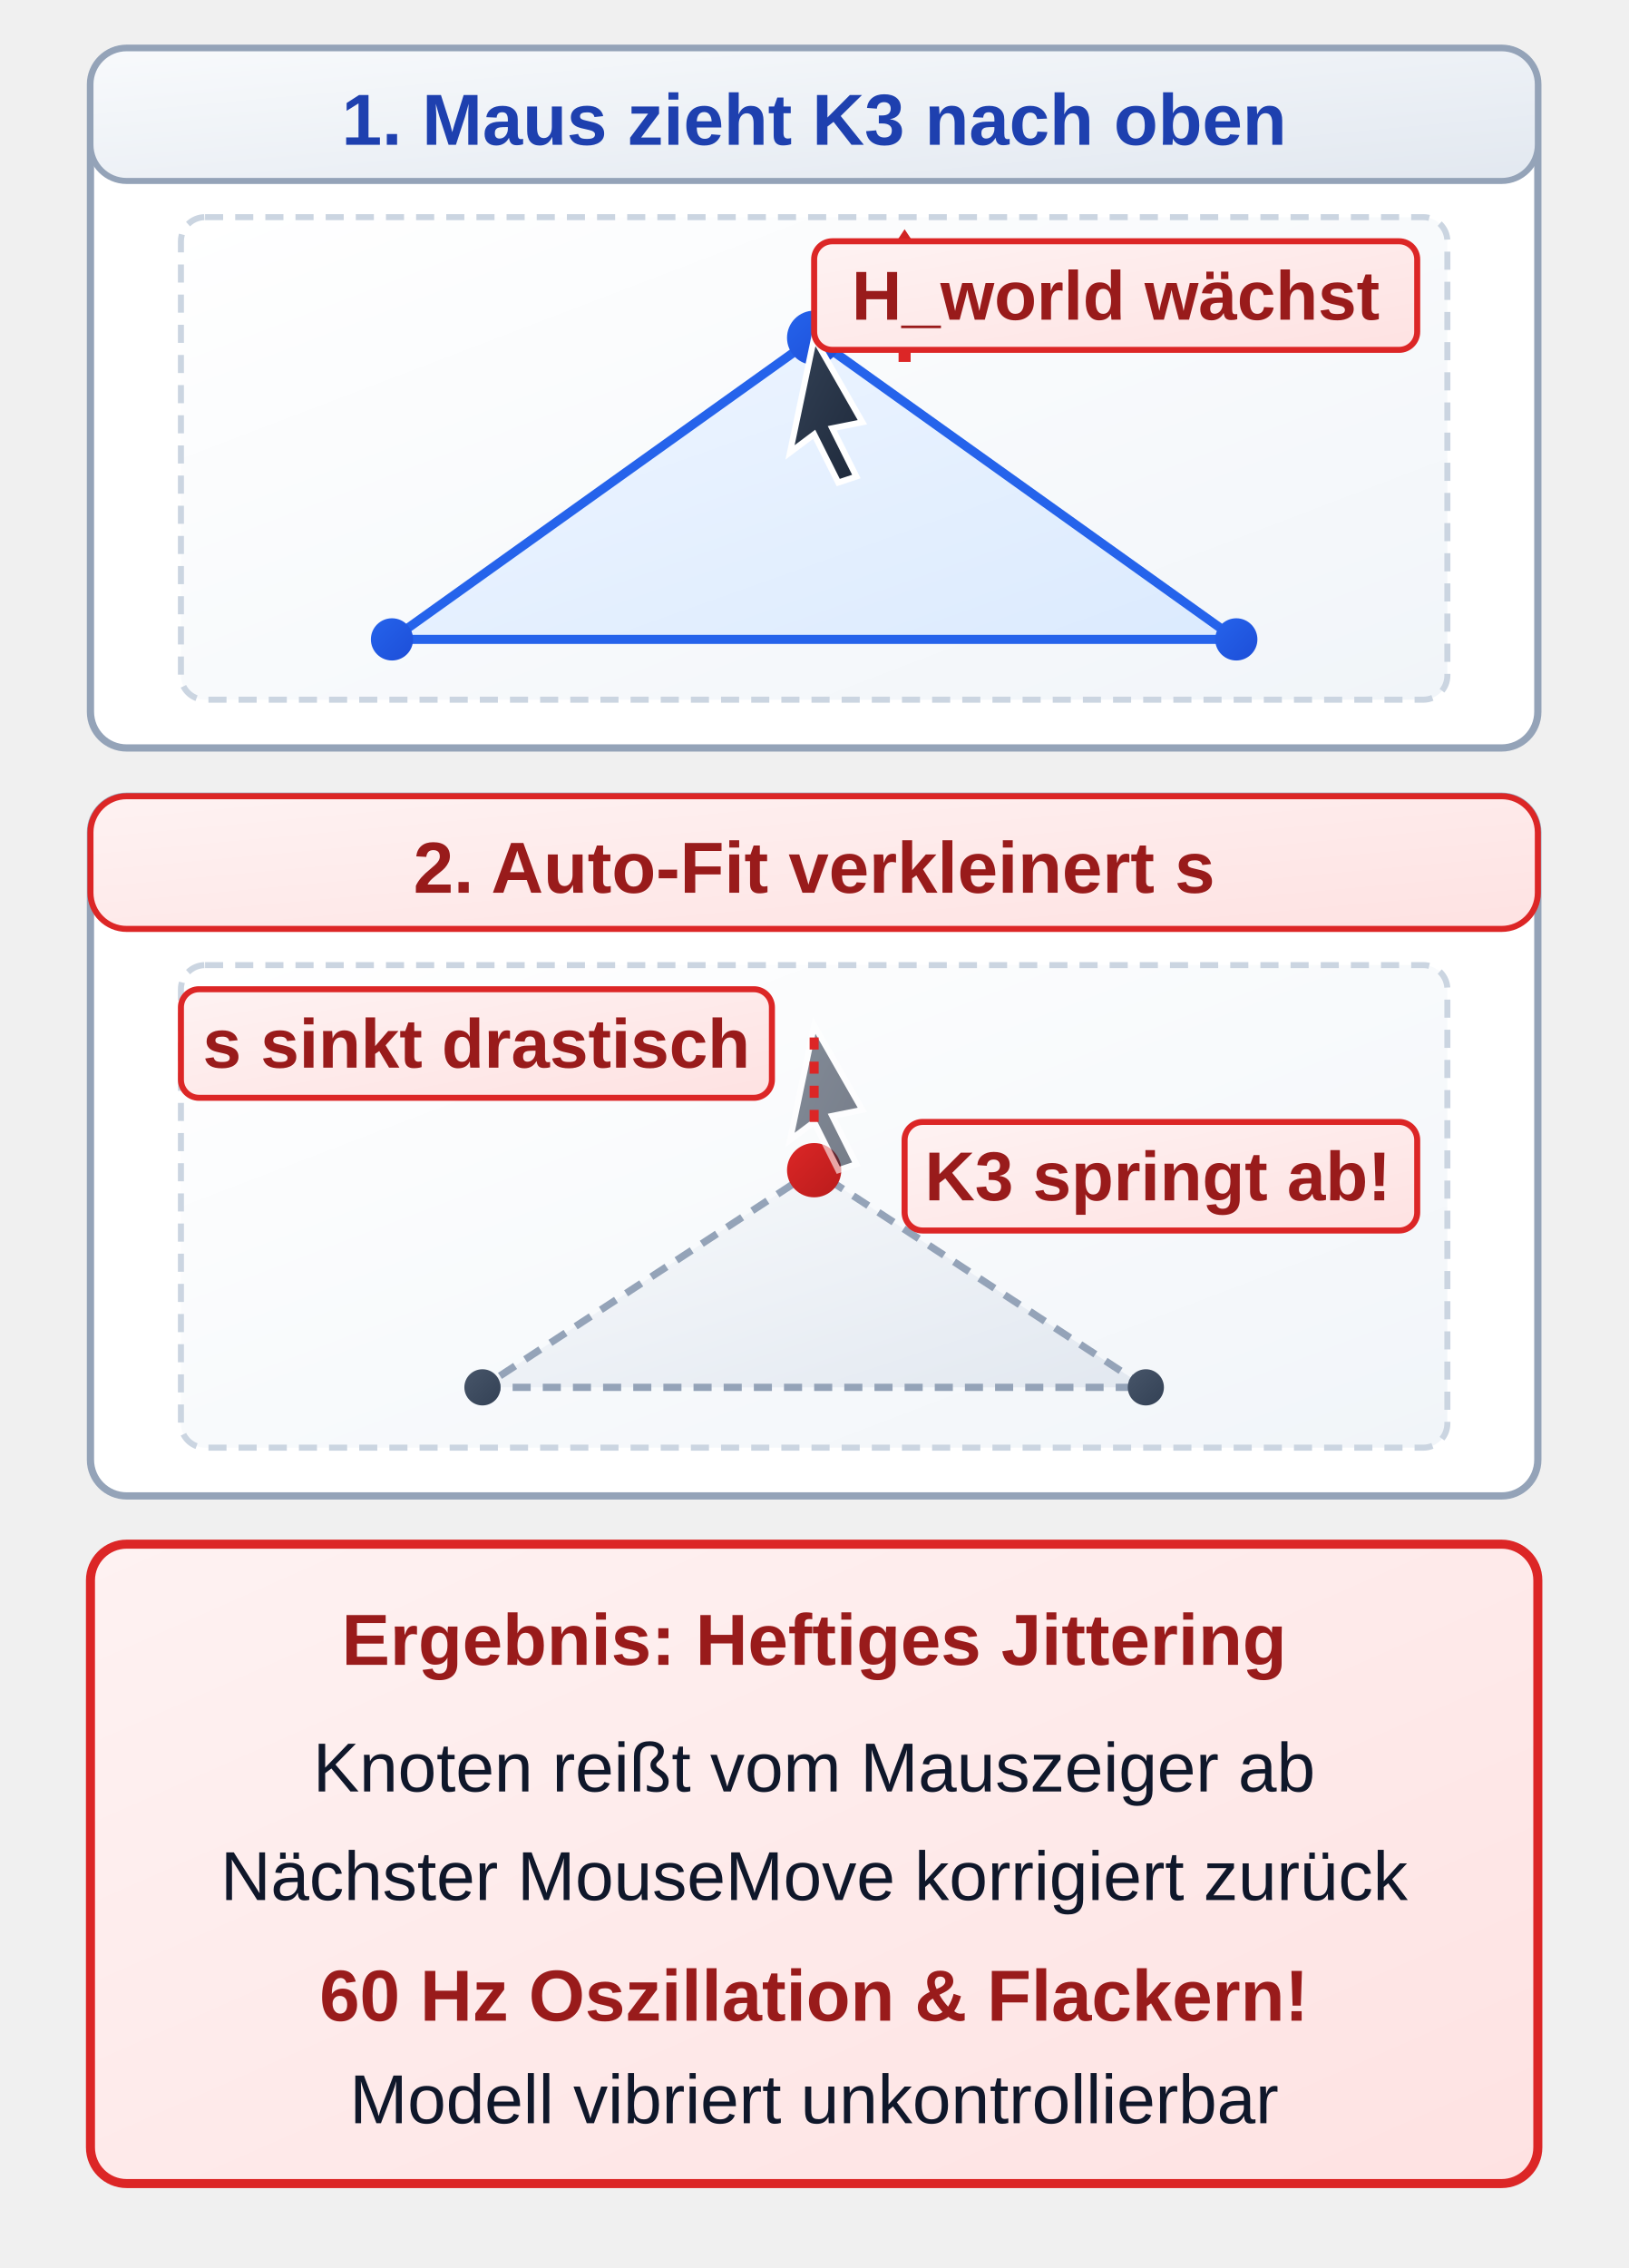
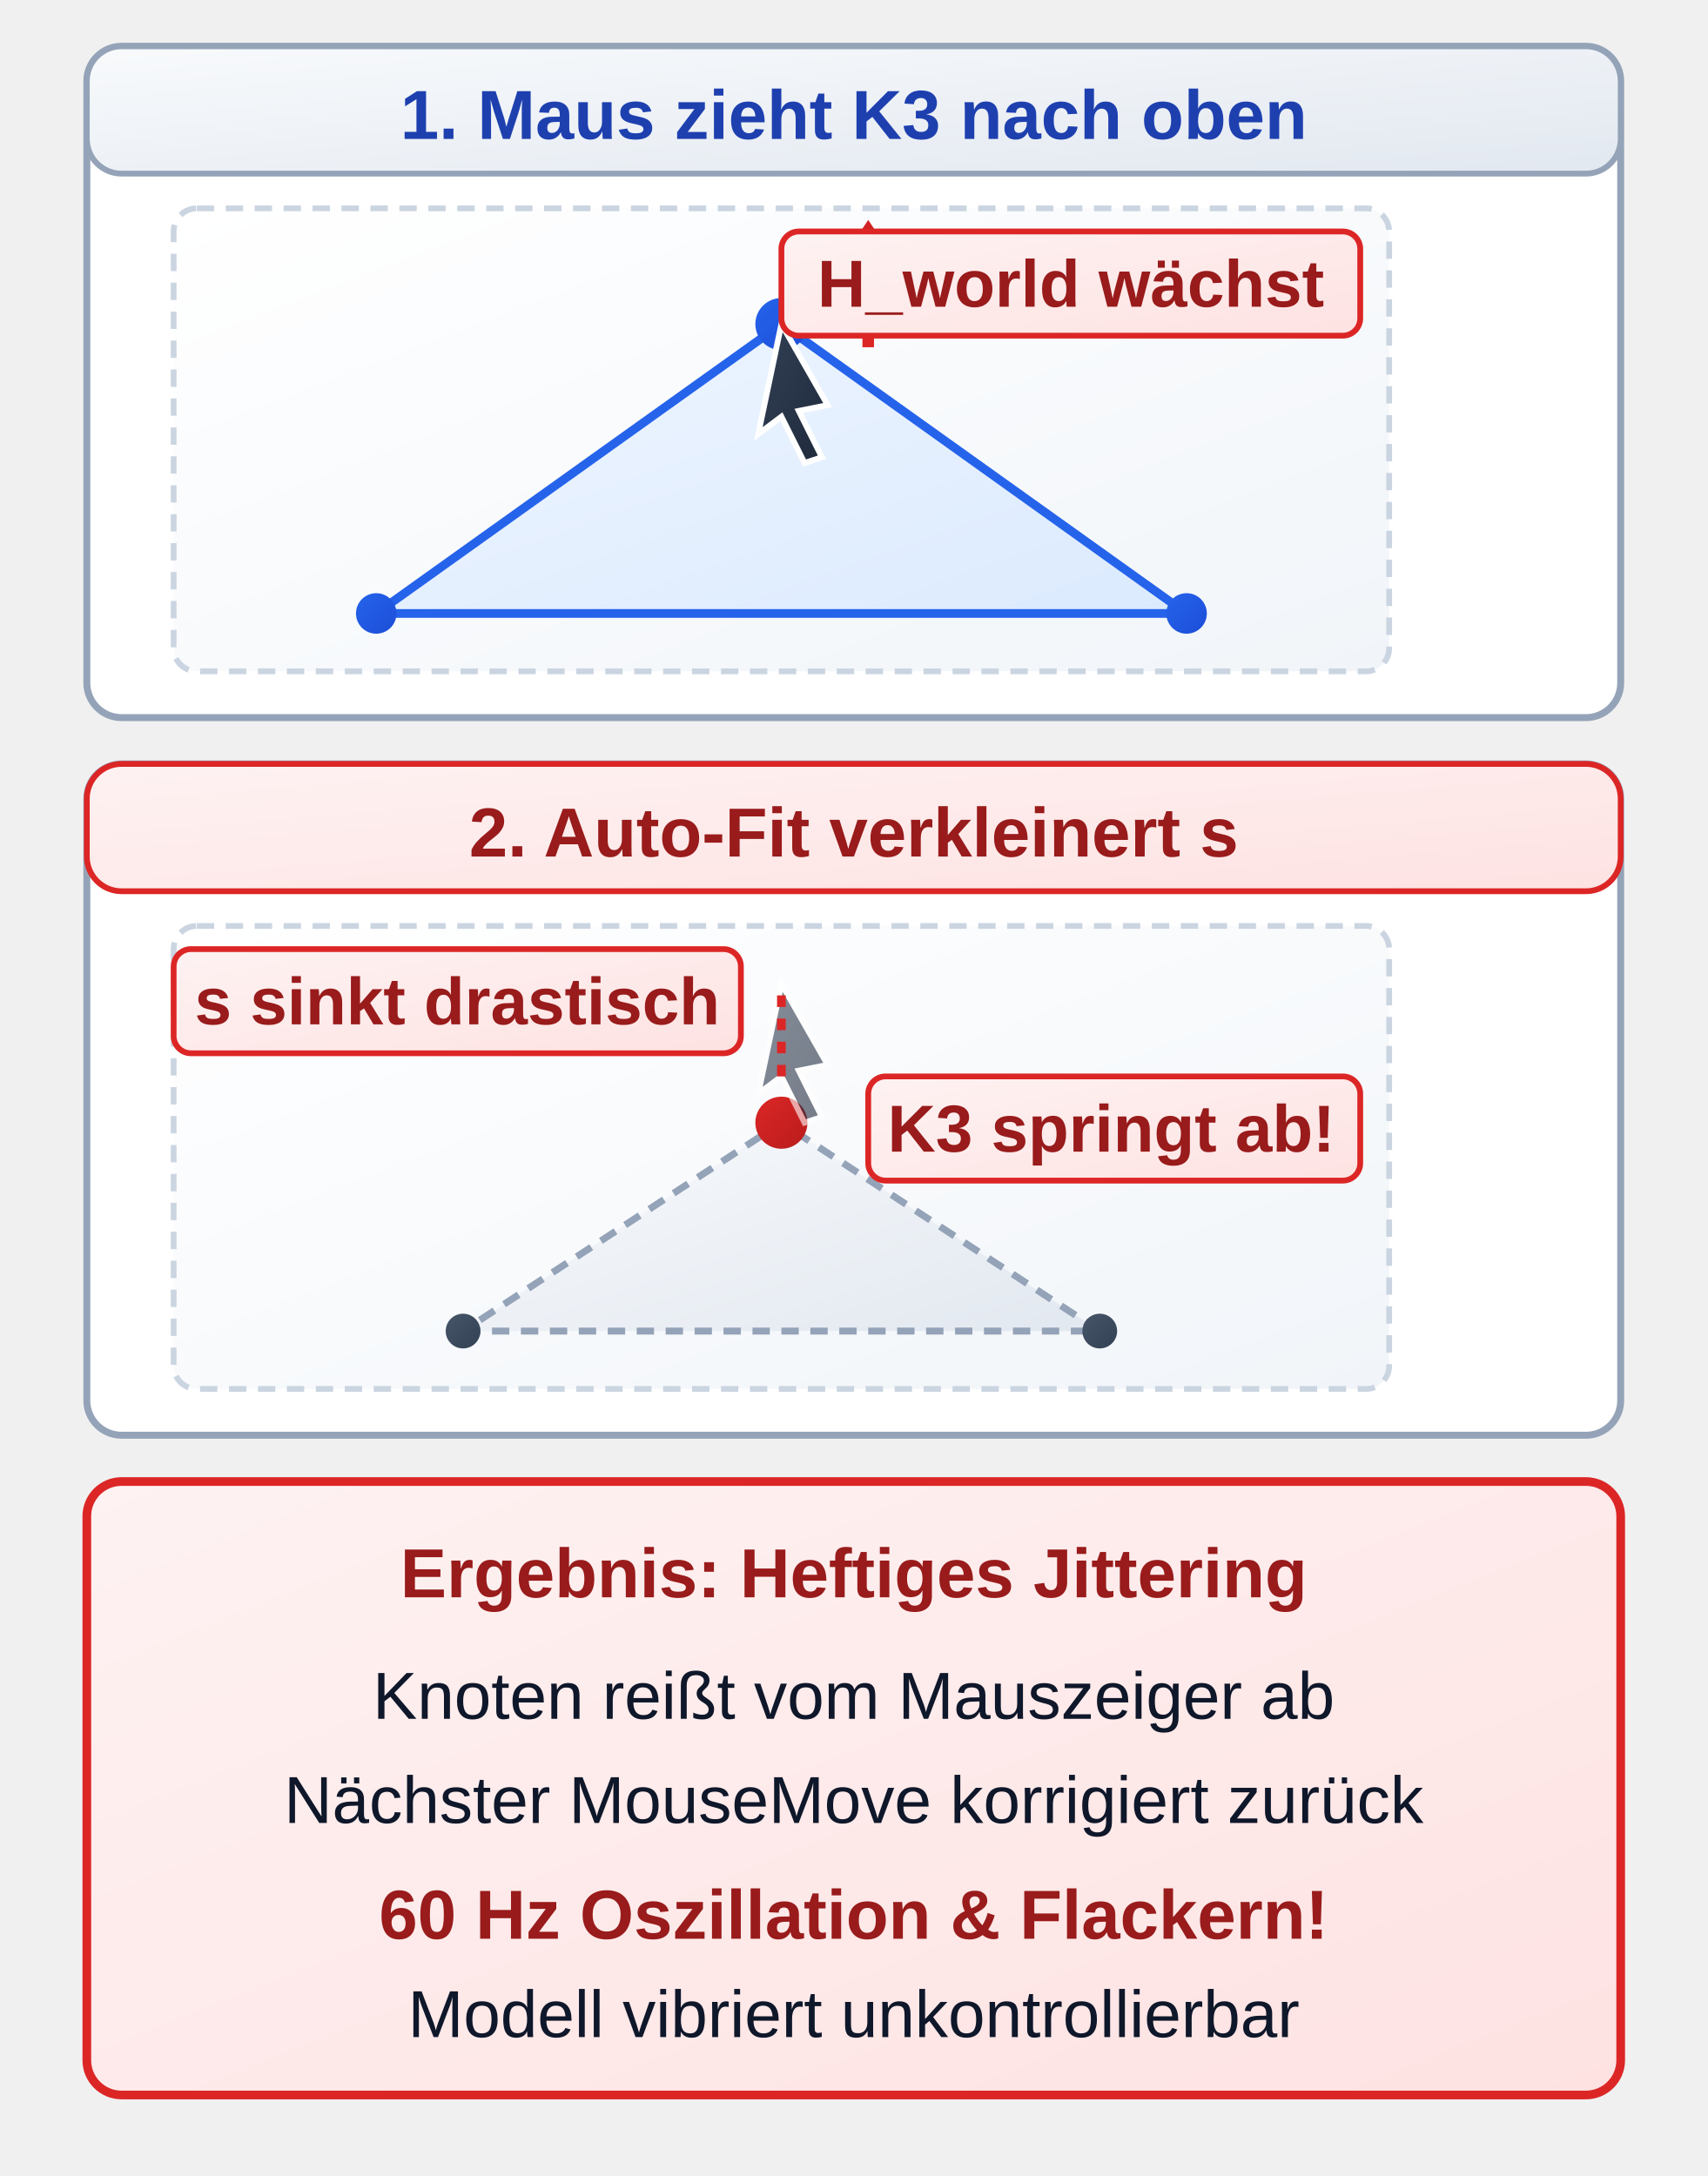
- <svg xmlns="http://www.w3.org/2000/svg" viewBox="0 44 270 376" width="270" height="376">
+ <svg xmlns="http://www.w3.org/2000/svg" viewBox="0 44 295 376" width="295" height="376">
  <defs>
    <linearGradient id="grad-sem-primary" x1="0%" y1="0%" x2="100%" y2="100%">
      <stop offset="0%" stop-color="#eff6ff" />
      <stop offset="100%" stop-color="#dbeafe" />
    </linearGradient>
    <linearGradient id="grad-sem-primary-fill" x1="0%" y1="0%" x2="100%" y2="100%">
      <stop offset="0%" stop-color="#2563eb" />
      <stop offset="100%" stop-color="#1d4ed8" />
    </linearGradient>
    <linearGradient id="grad-sem-danger" x1="0%" y1="0%" x2="100%" y2="100%">
      <stop offset="0%" stop-color="#fef2f2" />
      <stop offset="100%" stop-color="#fee2e2" />
    </linearGradient>
    <linearGradient id="grad-sem-danger-fill" x1="0%" y1="0%" x2="100%" y2="100%">
      <stop offset="0%" stop-color="#dc2626" />
      <stop offset="100%" stop-color="#b91c1c" />
    </linearGradient>
    <linearGradient id="grad-sem-card" x1="0%" y1="0%" x2="100%" y2="100%">
      <stop offset="0%" stop-color="#ffffff" />
      <stop offset="100%" stop-color="#f1f5f9" />
    </linearGradient>
    <linearGradient id="grad-sem-muted" x1="0%" y1="0%" x2="100%" y2="100%">
      <stop offset="0%" stop-color="#f8fafc" />
      <stop offset="100%" stop-color="#e2e8f0" />
    </linearGradient>
    <linearGradient id="grad-sem-muted-fill" x1="0%" y1="0%" x2="100%" y2="100%">
      <stop offset="0%" stop-color="#475569" />
      <stop offset="100%" stop-color="#334155" />
    </linearGradient>
    <linearGradient id="grad-sem-neutral" x1="0%" y1="0%" x2="100%" y2="100%">
      <stop offset="0%" stop-color="#ffffff" />
      <stop offset="100%" stop-color="#f8fafc" />
    </linearGradient>
    <linearGradient id="grad-sem-neutral-fill" x1="0%" y1="0%" x2="100%" y2="100%">
      <stop offset="0%" stop-color="#334155" />
      <stop offset="100%" stop-color="#1e293b" />
    </linearGradient>
    <style>
      
/* @svg-palette:start */
      .sem-primary { fill: url(#grad-sem-primary); stroke: #2563eb; }
      .sem-primary-bg { fill: url(#grad-sem-primary); stroke: none; }
      .sem-primary-stroke { stroke: #2563eb; }
      .sem-primary-fill { fill: url(#grad-sem-primary-fill); }
      .sem-primary-text { fill: #1e40af; }
      .sem-danger { fill: url(#grad-sem-danger); stroke: #dc2626; }
      .sem-danger-bg { fill: url(#grad-sem-danger); stroke: none; }
      .sem-danger-stroke { stroke: #dc2626; }
      .sem-danger-fill { fill: url(#grad-sem-danger-fill); }
      .sem-danger-text { fill: #991b1b; }
      .sem-card { fill: url(#grad-sem-card); stroke: #cbd5e1; }
      .sem-card-bg { fill: url(#grad-sem-card); stroke: none; }
      .sem-card-stroke { stroke: #cbd5e1; }
      .sem-card-fill { fill: #cbd5e1; }
      .sem-card-text { fill: #1e293b; }
      .sem-muted { fill: url(#grad-sem-muted); stroke: #94a3b8; }
      .sem-muted-bg { fill: url(#grad-sem-muted); stroke: none; }
      .sem-muted-stroke { stroke: #94a3b8; }
      .sem-muted-fill { fill: url(#grad-sem-muted-fill); }
      .sem-muted-text { fill: #334155; }
      .sem-neutral { fill: url(#grad-sem-neutral); stroke: #334155; }
      .sem-neutral-bg { fill: url(#grad-sem-neutral); stroke: none; }
      .sem-neutral-stroke { stroke: #334155; }
      .sem-neutral-fill { fill: url(#grad-sem-neutral-fill); }
      .sem-neutral-text { fill: #0f172a; }
      /* @svg-palette:end */
.hdr { font-family: 'Segoe UI', Arial, sans-serif; font-size: 14.5px; font-weight: bold;  text-anchor: middle; }
      .sub { font-family: 'Segoe UI', Arial, sans-serif; font-size: 13px;  text-anchor: middle; }
      .lbl { font-family: 'Segoe UI', Arial, sans-serif; font-size: 12px; font-weight: bold; text-anchor: middle; }
      .desc { font-family: 'Segoe UI', Arial, sans-serif; font-size: 11.5px;  text-anchor: middle; }
      .warn { font-family: 'Segoe UI', Arial, sans-serif; font-size: 11.5px; font-weight: bold;  text-anchor: middle; }
      .fml { font-family: 'Consolas', monospace; font-size: 11.5px;  text-anchor: middle; }
      .tag { font-family: 'Segoe UI', Arial, sans-serif; font-size: 11.5px; font-weight: bold; text-anchor: middle; }
    </style>
  </defs>
  <g transform="translate(15, 52)">
-     <rect class="sem-muted-stroke" width="240" height="116" rx="6" fill="#ffffff" stroke-width="1.2" />
-     <rect class="sem-muted" x="0" y="0" width="240" height="22" rx="6" stroke="none" />
-     <text x="120" y="16" class="lbl sem-primary-text">1. Maus zieht K3 nach oben</text>
+     <rect class="sem-muted-stroke" width="265" height="116" rx="6" fill="#ffffff" stroke-width="1.2" />
+     <rect class="sem-muted" x="0" y="0" width="265" height="22" rx="6" stroke="none" />
+     <text x="132.5" y="16" class="lbl sem-primary-text">1. Maus zieht K3 nach oben</text>
    <rect class="sem-card" x="15" y="28" width="210" height="80" rx="4" stroke-dasharray="3,2" />
    <polygon class="sem-primary" points="50,98 190,98 120,48" stroke-width="1.5" />
    <circle class="sem-primary-fill" cx="50" cy="98" r="3.5" />
    <circle class="sem-primary-fill" cx="190" cy="98" r="3.5" />
    <circle class="sem-primary-fill" cx="120" cy="48" r="4.5" />
    <path class="sem-neutral-fill" d="M 120,48 L 128,62 L 123,63 L 127,71 L 124,72 L 120,64 L 116,67 Z" stroke="#ffffff" stroke-width="1" />
    <line class="sem-danger-stroke" x1="135" y1="52" x2="135" y2="34" stroke-width="2" />
    <polygon class="sem-danger-fill" points="131,36 135,30 139,36" />
    <rect class="sem-danger" x="120" y="32" width="100" height="18" rx="3" stroke-width="1" />
    <text x="170" y="45" class="tag sem-danger-text" style="font-size: 11.5px;">H_world wächst</text>
  </g>
  <g transform="translate(15, 176)">
-     <rect class="sem-muted-stroke" width="240" height="116" rx="6" fill="#ffffff" stroke-width="1.2" />
-     <rect class="sem-danger" x="0" y="0" width="240" height="22" rx="6" stroke="none" />
-     <text x="120" y="16" class="lbl sem-danger-text">2. Auto-Fit verkleinert s</text>
+     <rect class="sem-muted-stroke" width="265" height="116" rx="6" fill="#ffffff" stroke-width="1.2" />
+     <rect class="sem-danger" x="0" y="0" width="265" height="22" rx="6" stroke="none" />
+     <text x="132.5" y="16" class="lbl sem-danger-text">2. Auto-Fit verkleinert s</text>
    <rect class="sem-card" x="15" y="28" width="210" height="80" rx="4" stroke-dasharray="3,2" />
    <polygon class="sem-muted" points="65,98 175,98 120,62" stroke-width="1.2" stroke-dasharray="3,2" />
    <circle class="sem-muted-fill" cx="65" cy="98" r="3" />
    <circle class="sem-muted-fill" cx="175" cy="98" r="3" />
    <circle class="sem-danger-fill" cx="120" cy="62" r="4.5" />
    <rect class="sem-danger" x="135" y="54" width="85" height="18" rx="3" stroke-width="1" />
    <text x="177" y="67" class="warn sem-danger-text" style="font-size: 11.5px;">K3 springt ab!</text>
    <path class="sem-neutral-fill" d="M 120,38 L 128,52 L 123,53 L 127,61 L 124,62 L 120,54 L 116,57 Z" stroke="#ffffff" stroke-width="1" opacity="0.6" />
    <line class="sem-danger-stroke" x1="120" y1="40" x2="120" y2="54" stroke-width="1.5" stroke-dasharray="2,2" />
    <rect class="sem-danger" x="15" y="32" width="98" height="18" rx="3" stroke-width="1" />
    <text x="64" y="45" class="tag sem-danger-text" style="font-size: 11.5px;">s sinkt drastisch</text>
  </g>
  <g transform="translate(15, 300)">
-     <rect class="sem-danger-stroke sem-danger" width="240" height="106" rx="6" stroke-width="1.5" stroke="none" />
-     <text x="120" y="20" class="lbl sem-danger-text">Ergebnis: Heftiges Jittering</text>
-     <text x="120" y="41" class="desc sem-neutral-text sem-danger-text">Knoten reißt vom Mauszeiger ab</text>
-     <text x="120" y="59" class="desc sem-neutral-text sem-danger-text">Nächster MouseMove korrigiert zurück</text>
-     <text x="120" y="79" class="warn sem-danger-text" style="font-size: 12px;">60 Hz Oszillation &amp; Flackern!</text>
-     <text x="120" y="96" class="desc sem-neutral-text sem-muted-text">Modell vibriert unkontrollierbar</text>
+     <rect class="sem-danger-stroke sem-danger" width="265" height="106" rx="6" stroke-width="1.5" stroke="none" />
+     <text x="132.5" y="20" class="lbl sem-danger-text">Ergebnis: Heftiges Jittering</text>
+     <text x="132.5" y="41" class="desc sem-neutral-text sem-danger-text">Knoten reißt vom Mauszeiger ab</text>
+     <text x="132.5" y="59" class="desc sem-neutral-text sem-danger-text">Nächster MouseMove korrigiert zurück</text>
+     <text x="132.5" y="79" class="warn sem-danger-text" style="font-size: 12px;">60 Hz Oszillation &amp; Flackern!</text>
+     <text x="132.5" y="96" class="desc sem-neutral-text sem-muted-text">Modell vibriert unkontrollierbar</text>
  </g>
</svg>
